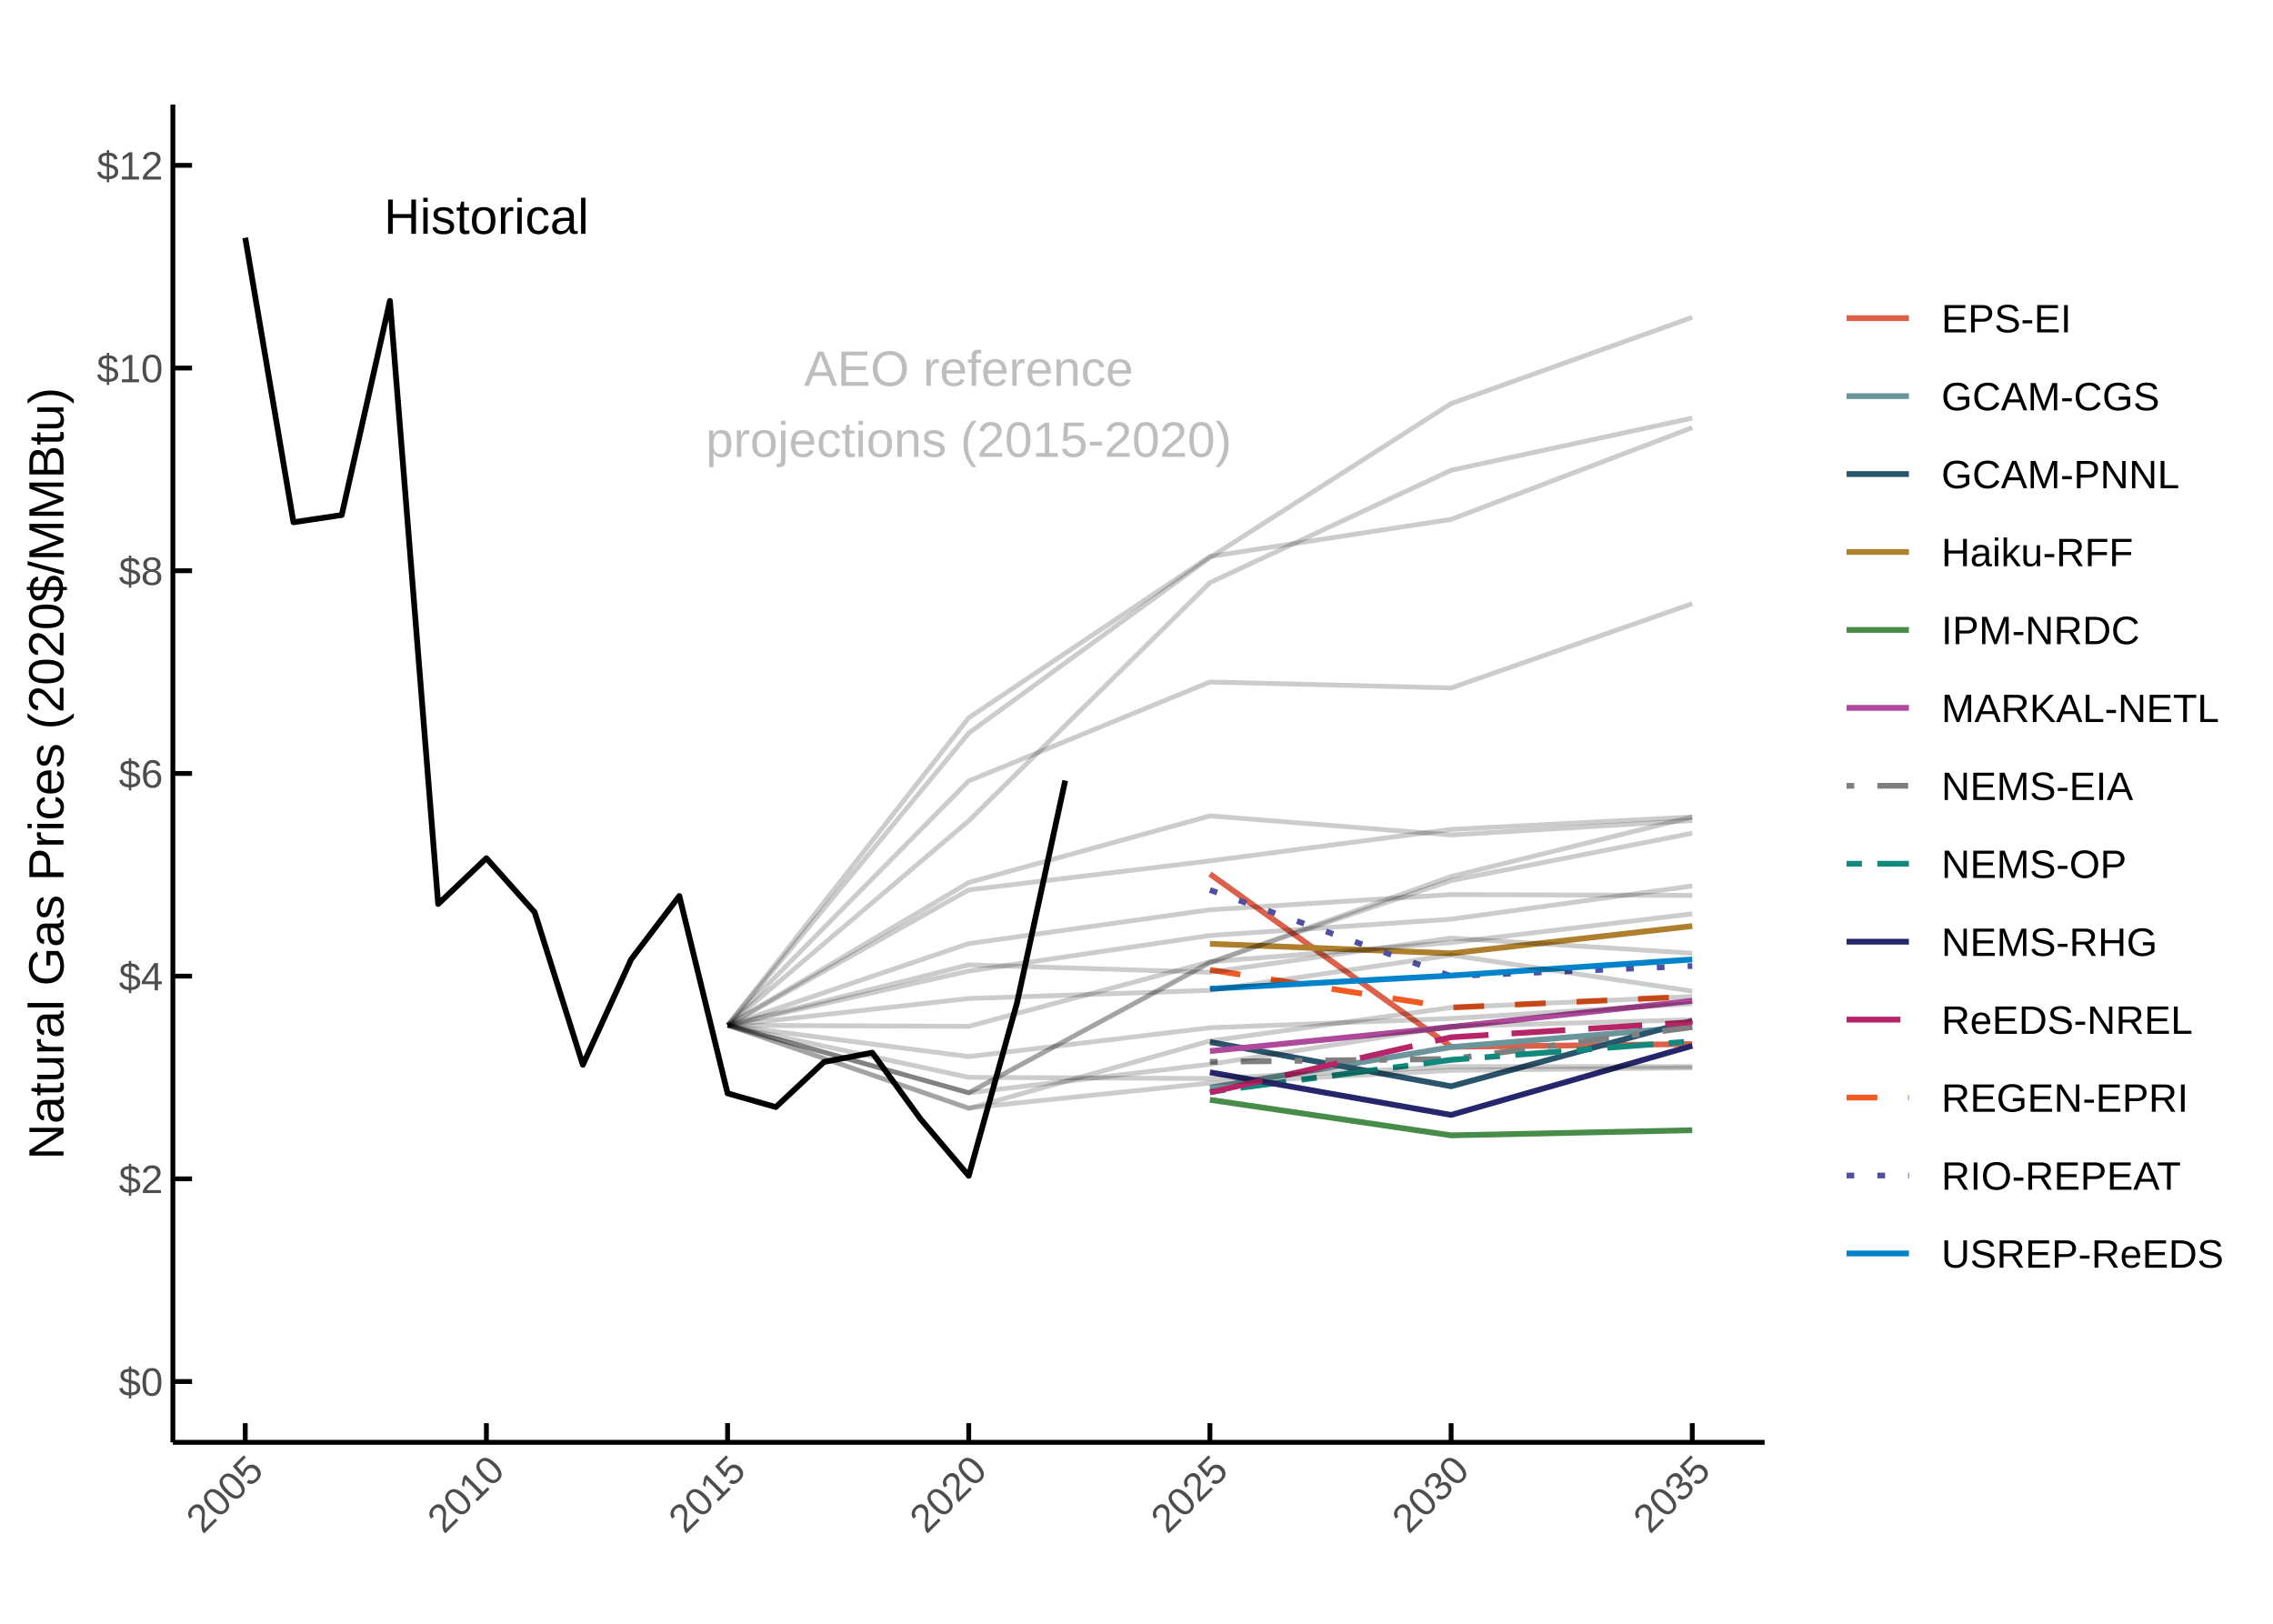
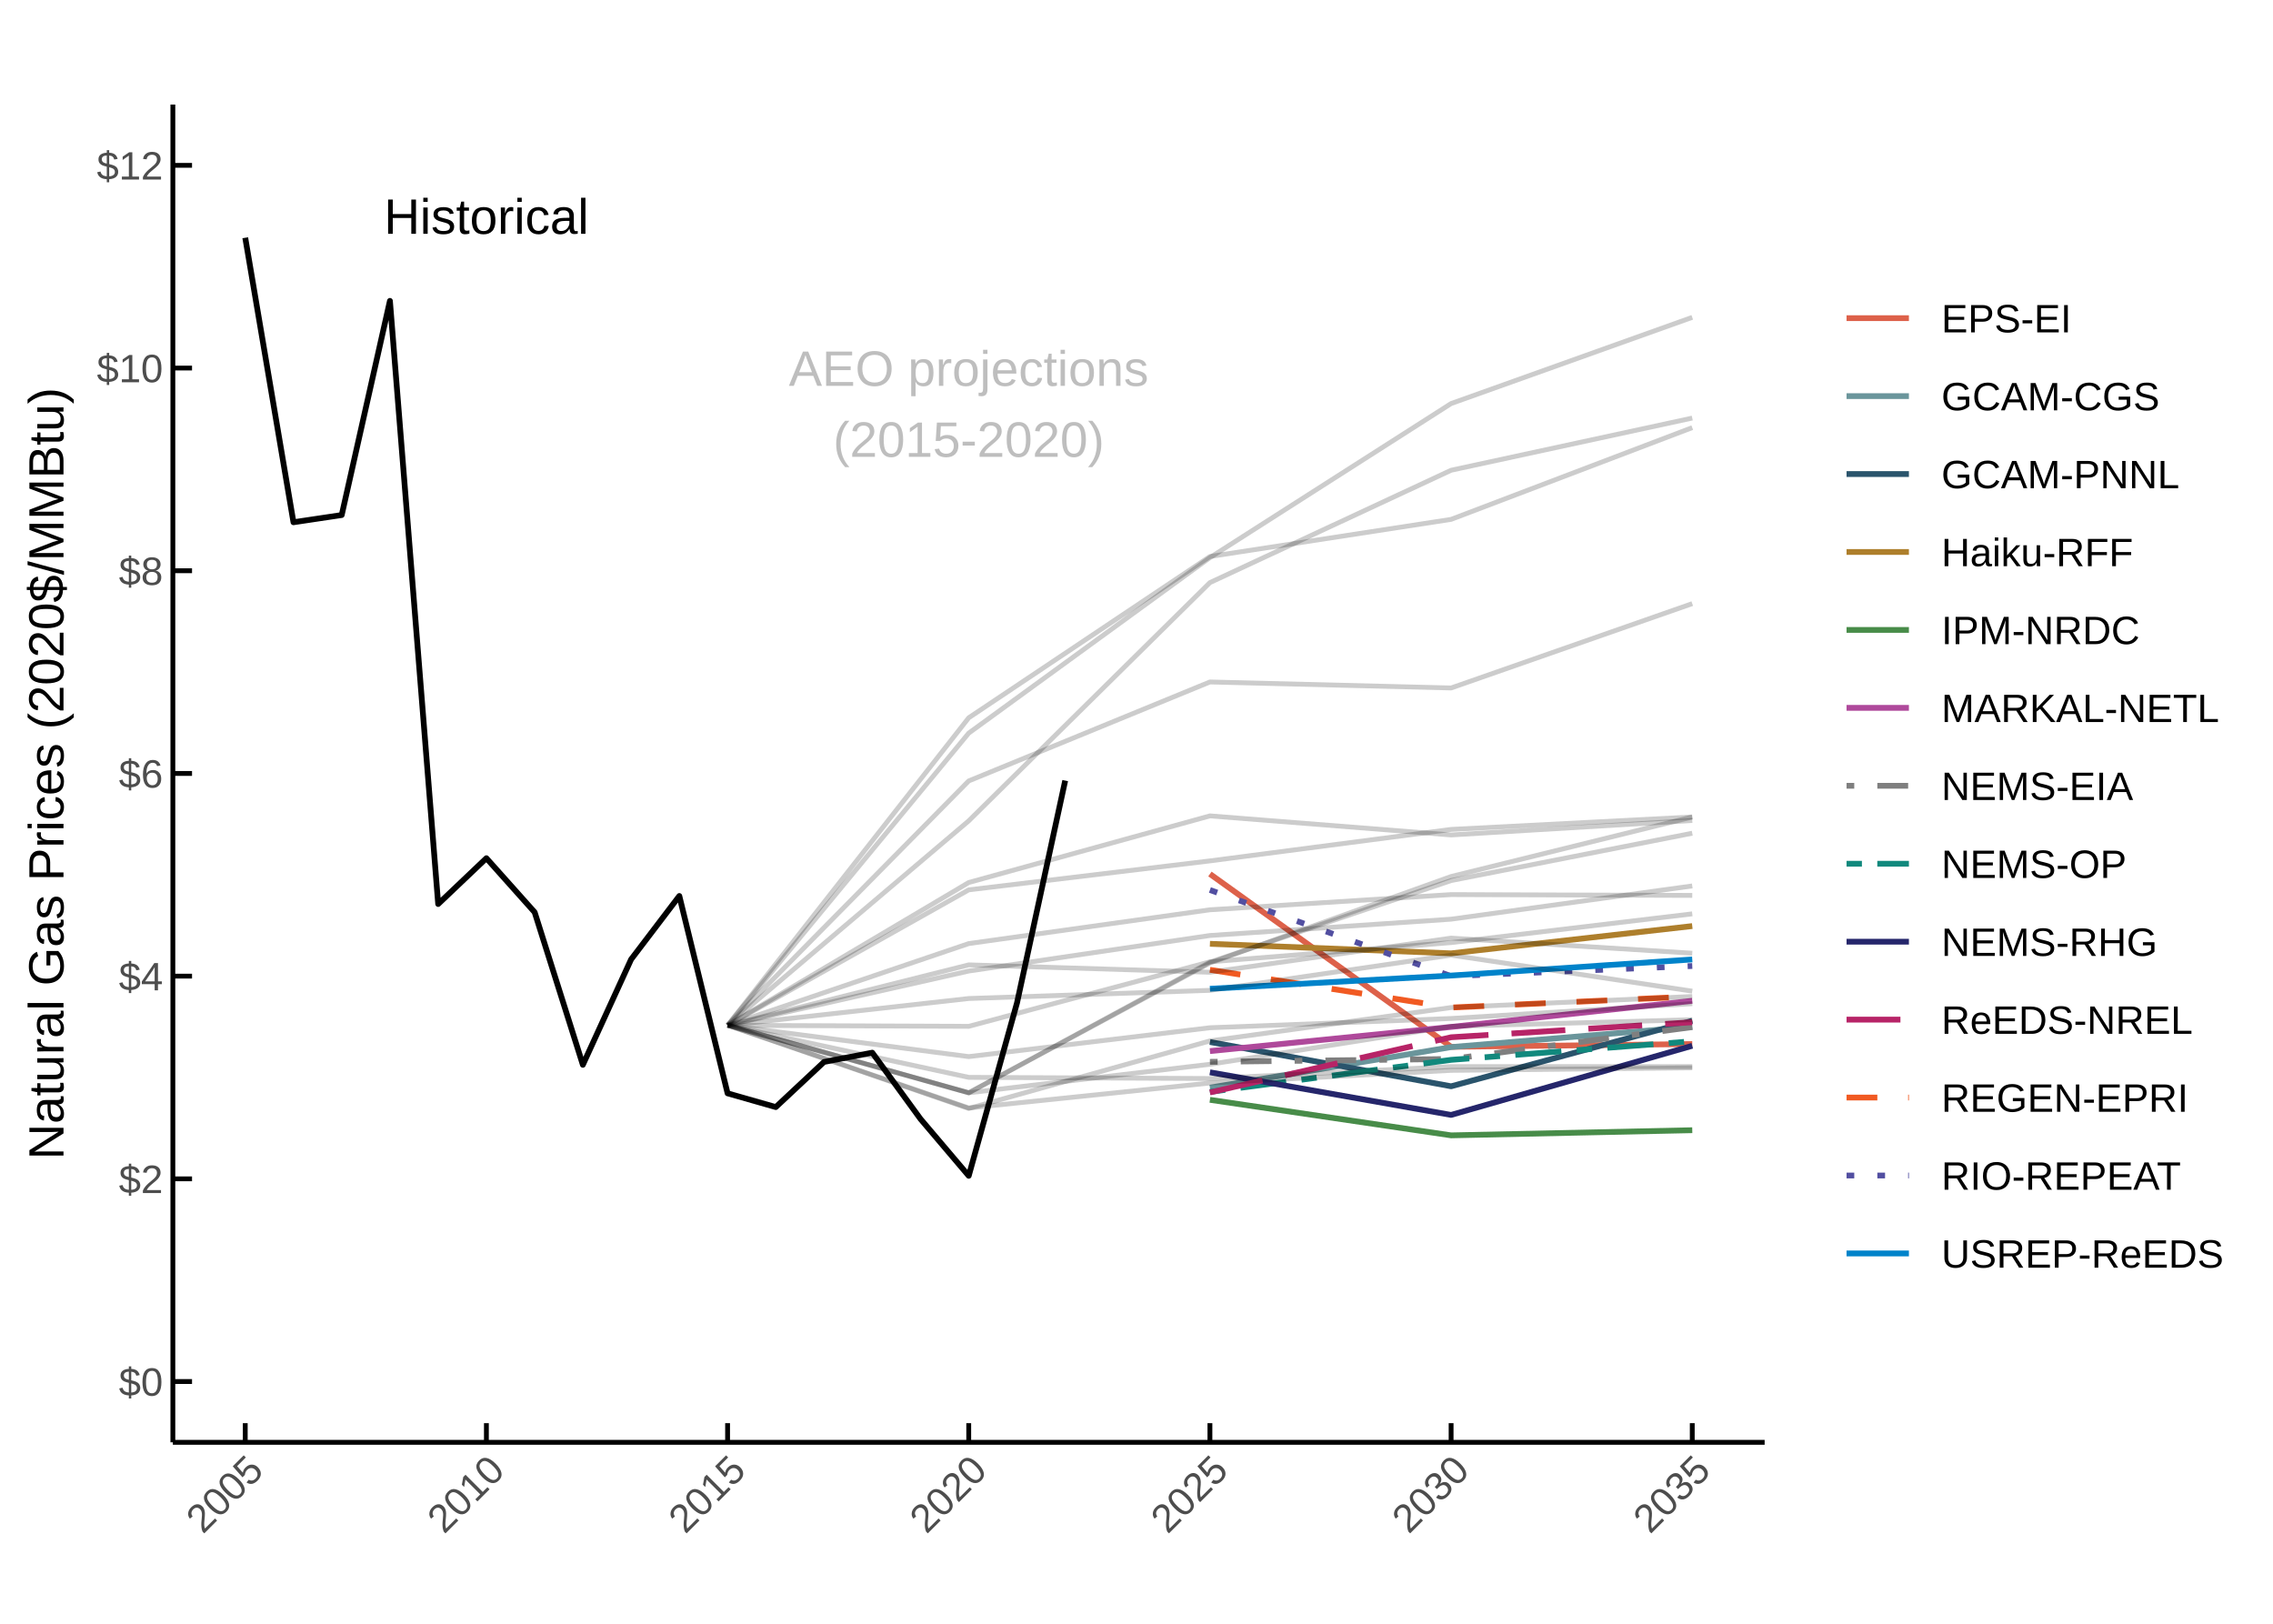
<svg xmlns="http://www.w3.org/2000/svg" class="svglite" width="504.00pt" height="360.00pt" viewBox="0 0 504.00 360.00">
  <defs>
    <style type="text/css">
    .svglite line, .svglite polyline, .svglite polygon, .svglite path, .svglite rect, .svglite circle {
      fill: none;
      stroke: #000000;
      stroke-linecap: round;
      stroke-linejoin: round;
      stroke-miterlimit: 10.00;
    }
    .svglite text {
      white-space: pre;
    }
  </style>
  </defs>
  <rect width="100%" height="100%" style="stroke: none; fill: #FFFFFF;" />
  <defs>
    <clipPath id="cpMC4wMHw1MDQuMDB8MC4wMHwzNjAuMDA=">
      <rect x="0.00" y="0.00" width="504.00" height="360.00" />
    </clipPath>
  </defs>
  <g clip-path="url(#cpMC4wMHw1MDQuMDB8MC4wMHwzNjAuMDA=)">
    <rect x="0.00" y="0.00" width="504.00" height="360.00" style="stroke-width: 1.07; stroke: #FFFFFF; fill: #FFFFFF;" />
  </g>
  <defs>
    <clipPath id="cpMzguMzN8MzkxLjI4fDIzLjE4fDMxOS43OA==">
      <rect x="38.33" y="23.18" width="352.94" height="296.61" />
    </clipPath>
  </defs>
  <g clip-path="url(#cpMzguMzN8MzkxLjI4fDIzLjE4fDMxOS43OA==)">
    <rect x="38.33" y="23.18" width="352.94" height="296.61" style="stroke-width: 1.07; stroke: none; fill: #FFFFFF;" />
    <polyline points="54.38,52.71 65.07,115.79 75.77,114.19 86.46,66.71 97.16,200.43 107.85,190.27 118.55,202.25 129.24,236.08 139.94,212.70 150.63,198.65 161.33,242.40 172.02,245.45 182.72,235.44 193.41,233.39 204.11,248.09 214.80,260.69 225.50,222.37 236.19,173.07 " style="stroke-width: 1.28; stroke-linecap: butt;" />
    <polyline points="268.28,193.77 321.76,232.09 375.23,231.47 " style="stroke-width: 1.28; stroke: #DD614A; stroke-linecap: butt;" />
    <polyline points="268.28,241.14 321.76,232.15 375.23,227.66 " style="stroke-width: 1.28; stroke: #6A959B; stroke-linecap: butt;" />
    <polyline points="268.28,231.02 321.76,240.84 375.23,226.32 " style="stroke-width: 1.28; stroke: #2A546C; stroke-linecap: butt;" />
    <polyline points="268.28,209.25 321.76,211.37 375.23,205.32 " style="stroke-width: 1.28; stroke: #AE7F2C; stroke-linecap: butt;" />
    <polyline points="268.28,243.84 321.76,251.72 375.23,250.58 " style="stroke-width: 1.28; stroke: #488C49; stroke-linecap: butt;" />
    <polyline points="268.28,233.04 321.76,227.68 375.23,221.89 " style="stroke-width: 1.28; stroke: #AF499B; stroke-linecap: butt;" />
    <polyline points="268.28,235.42 321.76,234.79 375.23,227.72 " style="stroke-width: 1.28; stroke: #7F7F7F; stroke-dasharray: 1.71,5.12,6.83,5.12; stroke-linecap: butt;" />
    <polyline points="268.28,242.08 321.76,234.98 375.23,230.86 " style="stroke-width: 1.28; stroke: #11897D; stroke-dasharray: 3.41,3.41,10.24,3.41; stroke-linecap: butt;" />
    <polyline points="268.28,237.74 321.76,247.19 375.23,231.86 " style="stroke-width: 1.28; stroke: #25266B; stroke-linecap: butt;" />
    <polyline points="268.28,242.21 321.76,229.97 375.23,226.64 " style="stroke-width: 1.28; stroke: #B72467; stroke-dasharray: 11.95,5.12; stroke-linecap: butt;" />
    <polyline points="268.28,215.02 321.76,223.38 375.23,220.93 " style="stroke-width: 1.28; stroke: #F15A22; stroke-dasharray: 6.83,6.83; stroke-linecap: butt;" />
    <polyline points="268.28,197.32 321.76,216.42 375.23,214.17 " style="stroke-width: 1.28; stroke: #524FA1; stroke-dasharray: 1.71,5.12; stroke-linecap: butt;" />
    <polyline points="268.28,219.22 321.76,216.29 375.23,212.72 " style="stroke-width: 1.28; stroke: #0083CA; stroke-linecap: butt;" />
    <polyline points="161.33,227.33 214.80,162.54 268.28,123.63 321.76,89.47 375.23,70.36 " style="stroke-width: 1.07; stroke: #000000; stroke-opacity: 0.20; stroke-linecap: butt;" />
    <polyline points="161.33,227.33 214.80,173.14 268.28,151.20 321.76,152.53 375.23,133.83 " style="stroke-width: 1.07; stroke: #000000; stroke-opacity: 0.20; stroke-linecap: butt;" />
    <polyline points="161.33,227.33 214.80,215.29 268.28,207.41 321.76,203.79 375.23,196.42 " style="stroke-width: 1.07; stroke: #000000; stroke-opacity: 0.20; stroke-linecap: butt;" />
    <polyline points="161.33,227.33 214.80,195.66 268.28,180.89 321.76,185.12 375.23,181.91 " style="stroke-width: 1.07; stroke: #000000; stroke-opacity: 0.20; stroke-linecap: butt;" />
    <polyline points="161.33,227.33 214.80,221.38 268.28,219.57 321.76,211.76 375.23,219.75 " style="stroke-width: 1.07; stroke: #000000; stroke-opacity: 0.20; stroke-linecap: butt;" />
    <polyline points="161.33,227.33 214.80,159.14 268.28,123.38 321.76,115.15 375.23,94.81 " style="stroke-width: 1.07; stroke: #000000; stroke-opacity: 0.20; stroke-linecap: butt;" />
    <polyline points="161.33,227.33 214.80,197.29 268.28,190.87 321.76,183.89 375.23,181.13 " style="stroke-width: 1.07; stroke: #000000; stroke-opacity: 0.20; stroke-linecap: butt;" />
    <polyline points="161.33,227.33 214.80,213.92 268.28,215.56 321.76,207.99 375.23,211.34 " style="stroke-width: 1.07; stroke: #000000; stroke-opacity: 0.20; stroke-linecap: butt;" />
    <polyline points="161.33,227.33 214.80,181.99 268.28,129.17 321.76,104.26 375.23,92.69 " style="stroke-width: 1.07; stroke: #000000; stroke-opacity: 0.20; stroke-linecap: butt;" />
    <polyline points="161.33,227.33 214.80,209.20 268.28,201.71 321.76,198.34 375.23,198.52 " style="stroke-width: 1.07; stroke: #000000; stroke-opacity: 0.20; stroke-linecap: butt;" />
    <polyline points="161.33,227.33 214.80,227.55 268.28,213.24 321.76,208.98 375.23,202.61 " style="stroke-width: 1.07; stroke: #000000; stroke-opacity: 0.20; stroke-linecap: butt;" />
    <polyline points="161.33,227.33 214.80,234.26 268.28,227.86 321.76,225.81 375.23,222.52 " style="stroke-width: 1.07; stroke: #000000; stroke-opacity: 0.20; stroke-linecap: butt;" />
    <polyline points="161.33,227.31 214.80,245.76 268.28,230.78 321.76,223.38 375.23,220.93 " style="stroke-width: 1.07; stroke: #000000; stroke-opacity: 0.20; stroke-linecap: butt;" />
    <polyline points="161.33,227.30 214.80,245.65 268.28,240.11 321.76,237.31 375.23,236.75 " style="stroke-width: 1.07; stroke: #000000; stroke-opacity: 0.20; stroke-linecap: butt;" />
    <polyline points="161.33,227.30 214.80,242.29 268.28,213.31 321.76,195.23 375.23,184.73 " style="stroke-width: 1.07; stroke: #000000; stroke-opacity: 0.20; stroke-linecap: butt;" />
    <polyline points="161.33,227.31 214.80,242.28 268.28,235.96 321.76,227.55 375.23,226.08 " style="stroke-width: 1.07; stroke: #000000; stroke-opacity: 0.20; stroke-linecap: butt;" />
    <polyline points="161.33,227.31 214.80,242.28 268.28,213.50 321.76,194.33 375.23,181.13 " style="stroke-width: 1.07; stroke: #000000; stroke-opacity: 0.20; stroke-linecap: butt;" />
    <polyline points="161.33,227.33 214.80,238.86 268.28,239.12 321.76,236.47 375.23,236.47 " style="stroke-width: 1.07; stroke: #000000; stroke-opacity: 0.20; stroke-linecap: butt;" />
    <text x="107.85" y="51.84" text-anchor="middle" style="font-size: 11.04px; font-family: &quot;Arial&quot;;" textLength="45.35px" lengthAdjust="spacingAndGlyphs">Historical</text>
-     <text x="214.80" y="85.55" text-anchor="middle" style="font-size: 11.04px;fill: #BEBEBE; font-family: &quot;Arial&quot;;" textLength="72.96px" lengthAdjust="spacingAndGlyphs">AEO reference</text>
-     <text x="214.80" y="101.28" text-anchor="middle" style="font-size: 11.04px;fill: #BEBEBE; font-family: &quot;Arial&quot;;" textLength="116.50px" lengthAdjust="spacingAndGlyphs">projections (2015-2020)</text>
+     <text x="214.80" y="85.55" text-anchor="middle" style="font-size: 11.04px;fill: #BEBEBE; font-family: &quot;Arial&quot;;" textLength="79.70px" lengthAdjust="spacingAndGlyphs">AEO projections</text>
+     <text x="214.80" y="101.28" text-anchor="middle" style="font-size: 11.04px;fill: #BEBEBE; font-family: &quot;Arial&quot;;" textLength="60.09px" lengthAdjust="spacingAndGlyphs">(2015-2020)</text>
  </g>
  <g clip-path="url(#cpMC4wMHw1MDQuMDB8MC4wMHwzNjAuMDA=)">
    <polyline points="38.33,319.78 38.33,23.18 " style="stroke-width: 1.07; stroke-linecap: butt;" />
    <text x="36.14" y="309.45" text-anchor="end" style="font-size: 8.80px;fill: #4D4D4D; font-family: &quot;Arial&quot;;" textLength="9.79px" lengthAdjust="spacingAndGlyphs">$0</text>
    <text x="36.14" y="264.51" text-anchor="end" style="font-size: 8.80px;fill: #4D4D4D; font-family: &quot;Arial&quot;;" textLength="9.79px" lengthAdjust="spacingAndGlyphs">$2</text>
    <text x="36.14" y="219.57" text-anchor="end" style="font-size: 8.80px;fill: #4D4D4D; font-family: &quot;Arial&quot;;" textLength="9.79px" lengthAdjust="spacingAndGlyphs">$4</text>
    <text x="36.14" y="174.63" text-anchor="end" style="font-size: 8.80px;fill: #4D4D4D; font-family: &quot;Arial&quot;;" textLength="9.79px" lengthAdjust="spacingAndGlyphs">$6</text>
    <text x="36.14" y="129.69" text-anchor="end" style="font-size: 8.80px;fill: #4D4D4D; font-family: &quot;Arial&quot;;" textLength="9.79px" lengthAdjust="spacingAndGlyphs">$8</text>
    <text x="36.14" y="84.75" text-anchor="end" style="font-size: 8.80px;fill: #4D4D4D; font-family: &quot;Arial&quot;;" textLength="14.69px" lengthAdjust="spacingAndGlyphs">$10</text>
    <text x="36.14" y="39.81" text-anchor="end" style="font-size: 8.80px;fill: #4D4D4D; font-family: &quot;Arial&quot;;" textLength="14.69px" lengthAdjust="spacingAndGlyphs">$12</text>
    <polyline points="42.58,306.30 38.33,306.30 " style="stroke-width: 1.07; stroke-linecap: butt;" />
    <polyline points="42.58,261.36 38.33,261.36 " style="stroke-width: 1.07; stroke-linecap: butt;" />
    <polyline points="42.58,216.42 38.33,216.42 " style="stroke-width: 1.07; stroke-linecap: butt;" />
    <polyline points="42.58,171.48 38.33,171.48 " style="stroke-width: 1.07; stroke-linecap: butt;" />
    <polyline points="42.58,126.54 38.33,126.54 " style="stroke-width: 1.07; stroke-linecap: butt;" />
    <polyline points="42.58,81.60 38.33,81.60 " style="stroke-width: 1.07; stroke-linecap: butt;" />
    <polyline points="42.58,36.66 38.33,36.66 " style="stroke-width: 1.07; stroke-linecap: butt;" />
    <polyline points="38.33,319.78 391.28,319.78 " style="stroke-width: 1.07; stroke-linecap: butt;" />
    <polyline points="54.38,315.53 54.38,319.78 " style="stroke-width: 1.07; stroke-linecap: butt;" />
    <polyline points="107.85,315.53 107.85,319.78 " style="stroke-width: 1.07; stroke-linecap: butt;" />
    <polyline points="161.33,315.53 161.33,319.78 " style="stroke-width: 1.07; stroke-linecap: butt;" />
    <polyline points="214.80,315.53 214.80,319.78 " style="stroke-width: 1.07; stroke-linecap: butt;" />
    <polyline points="268.28,315.53 268.28,319.78 " style="stroke-width: 1.07; stroke-linecap: butt;" />
    <polyline points="321.76,315.53 321.76,319.78 " style="stroke-width: 1.07; stroke-linecap: butt;" />
    <polyline points="375.23,315.53 375.23,319.78 " style="stroke-width: 1.07; stroke-linecap: butt;" />
    <text transform="translate(58.83,326.43) rotate(-45)" text-anchor="end" style="font-size: 8.80px;fill: #4D4D4D; font-family: &quot;Arial&quot;;" textLength="19.58px" lengthAdjust="spacingAndGlyphs">2005</text>
    <text transform="translate(112.31,326.43) rotate(-45)" text-anchor="end" style="font-size: 8.80px;fill: #4D4D4D; font-family: &quot;Arial&quot;;" textLength="19.58px" lengthAdjust="spacingAndGlyphs">2010</text>
    <text transform="translate(165.78,326.43) rotate(-45)" text-anchor="end" style="font-size: 8.80px;fill: #4D4D4D; font-family: &quot;Arial&quot;;" textLength="19.58px" lengthAdjust="spacingAndGlyphs">2015</text>
    <text transform="translate(219.26,326.43) rotate(-45)" text-anchor="end" style="font-size: 8.80px;fill: #4D4D4D; font-family: &quot;Arial&quot;;" textLength="19.58px" lengthAdjust="spacingAndGlyphs">2020</text>
    <text transform="translate(272.73,326.43) rotate(-45)" text-anchor="end" style="font-size: 8.80px;fill: #4D4D4D; font-family: &quot;Arial&quot;;" textLength="19.58px" lengthAdjust="spacingAndGlyphs">2025</text>
    <text transform="translate(326.21,326.43) rotate(-45)" text-anchor="end" style="font-size: 8.80px;fill: #4D4D4D; font-family: &quot;Arial&quot;;" textLength="19.58px" lengthAdjust="spacingAndGlyphs">2030</text>
    <text transform="translate(379.69,326.43) rotate(-45)" text-anchor="end" style="font-size: 8.80px;fill: #4D4D4D; font-family: &quot;Arial&quot;;" textLength="19.58px" lengthAdjust="spacingAndGlyphs">2035</text>
    <text transform="translate(14.08,257.10) rotate(-90)" style="font-size: 11.00px; font-family: &quot;Arial&quot;;" textLength="171.23px" lengthAdjust="spacingAndGlyphs">Natural Gas Prices (2020$/MMBtu)</text>
    <rect x="402.23" y="50.94" width="96.29" height="241.08" style="stroke-width: 1.07; stroke: none; fill: #FFFFFF;" />
    <line x1="409.44" y1="70.54" x2="423.27" y2="70.54" style="stroke-width: 1.28; stroke: #DD614A; stroke-linecap: butt;" />
    <line x1="409.44" y1="87.82" x2="423.27" y2="87.82" style="stroke-width: 1.28; stroke: #6A959B; stroke-linecap: butt;" />
    <line x1="409.44" y1="105.10" x2="423.27" y2="105.10" style="stroke-width: 1.28; stroke: #2A546C; stroke-linecap: butt;" />
    <line x1="409.44" y1="122.38" x2="423.27" y2="122.38" style="stroke-width: 1.28; stroke: #AE7F2C; stroke-linecap: butt;" />
    <line x1="409.44" y1="139.66" x2="423.27" y2="139.66" style="stroke-width: 1.28; stroke: #488C49; stroke-linecap: butt;" />
    <line x1="409.44" y1="156.94" x2="423.27" y2="156.94" style="stroke-width: 1.28; stroke: #AF499B; stroke-linecap: butt;" />
    <line x1="409.44" y1="174.22" x2="423.27" y2="174.22" style="stroke-width: 1.28; stroke: #7F7F7F; stroke-dasharray: 1.71,5.12,6.83,5.12; stroke-linecap: butt;" />
    <line x1="409.44" y1="191.50" x2="423.27" y2="191.50" style="stroke-width: 1.28; stroke: #11897D; stroke-dasharray: 3.41,3.41,10.24,3.41; stroke-linecap: butt;" />
    <line x1="409.44" y1="208.78" x2="423.27" y2="208.78" style="stroke-width: 1.28; stroke: #25266B; stroke-linecap: butt;" />
    <line x1="409.44" y1="226.06" x2="423.27" y2="226.06" style="stroke-width: 1.28; stroke: #B72467; stroke-dasharray: 11.95,5.12; stroke-linecap: butt;" />
    <line x1="409.44" y1="243.34" x2="423.27" y2="243.34" style="stroke-width: 1.28; stroke: #F15A22; stroke-dasharray: 6.83,6.83; stroke-linecap: butt;" />
    <line x1="409.44" y1="260.62" x2="423.27" y2="260.62" style="stroke-width: 1.28; stroke: #524FA1; stroke-dasharray: 1.71,5.12; stroke-linecap: butt;" />
    <line x1="409.44" y1="277.90" x2="423.27" y2="277.90" style="stroke-width: 1.28; stroke: #0083CA; stroke-linecap: butt;" />
    <text x="430.47" y="73.69" style="font-size: 8.80px; font-family: &quot;Arial&quot;;" textLength="28.85px" lengthAdjust="spacingAndGlyphs">EPS-EI</text>
    <text x="430.47" y="90.97" style="font-size: 8.80px; font-family: &quot;Arial&quot;;" textLength="48.39px" lengthAdjust="spacingAndGlyphs">GCAM-CGS</text>
    <text x="430.47" y="108.25" style="font-size: 8.80px; font-family: &quot;Arial&quot;;" textLength="52.79px" lengthAdjust="spacingAndGlyphs">GCAM-PNNL</text>
    <text x="430.47" y="125.53" style="font-size: 8.80px; font-family: &quot;Arial&quot;;" textLength="42.52px" lengthAdjust="spacingAndGlyphs">Haiku-RFF</text>
    <text x="430.47" y="142.81" style="font-size: 8.80px; font-family: &quot;Arial&quot;;" textLength="43.98px" lengthAdjust="spacingAndGlyphs">IPM-NRDC</text>
    <text x="430.47" y="160.09" style="font-size: 8.80px; font-family: &quot;Arial&quot;;" textLength="61.60px" lengthAdjust="spacingAndGlyphs">MARKAL-NETL</text>
    <text x="430.47" y="177.37" style="font-size: 8.80px; font-family: &quot;Arial&quot;;" textLength="42.53px" lengthAdjust="spacingAndGlyphs">NEMS-EIA</text>
    <text x="430.47" y="194.65" style="font-size: 8.80px; font-family: &quot;Arial&quot;;" textLength="41.06px" lengthAdjust="spacingAndGlyphs">NEMS-OP</text>
    <text x="430.47" y="211.93" style="font-size: 8.80px; font-family: &quot;Arial&quot;;" textLength="47.89px" lengthAdjust="spacingAndGlyphs">NEMS-RHG</text>
    <text x="430.47" y="229.21" style="font-size: 8.80px; font-family: &quot;Arial&quot;;" textLength="55.73px" lengthAdjust="spacingAndGlyphs">ReEDS-NREL</text>
    <text x="430.47" y="246.49" style="font-size: 8.80px; font-family: &quot;Arial&quot;;" textLength="54.75px" lengthAdjust="spacingAndGlyphs">REGEN-EPRI</text>
    <text x="430.47" y="263.77" style="font-size: 8.80px; font-family: &quot;Arial&quot;;" textLength="53.11px" lengthAdjust="spacingAndGlyphs">RIO-REPEAT</text>
    <text x="430.47" y="281.05" style="font-size: 8.80px; font-family: &quot;Arial&quot;;" textLength="62.57px" lengthAdjust="spacingAndGlyphs">USREP-ReEDS</text>
  </g>
</svg>
